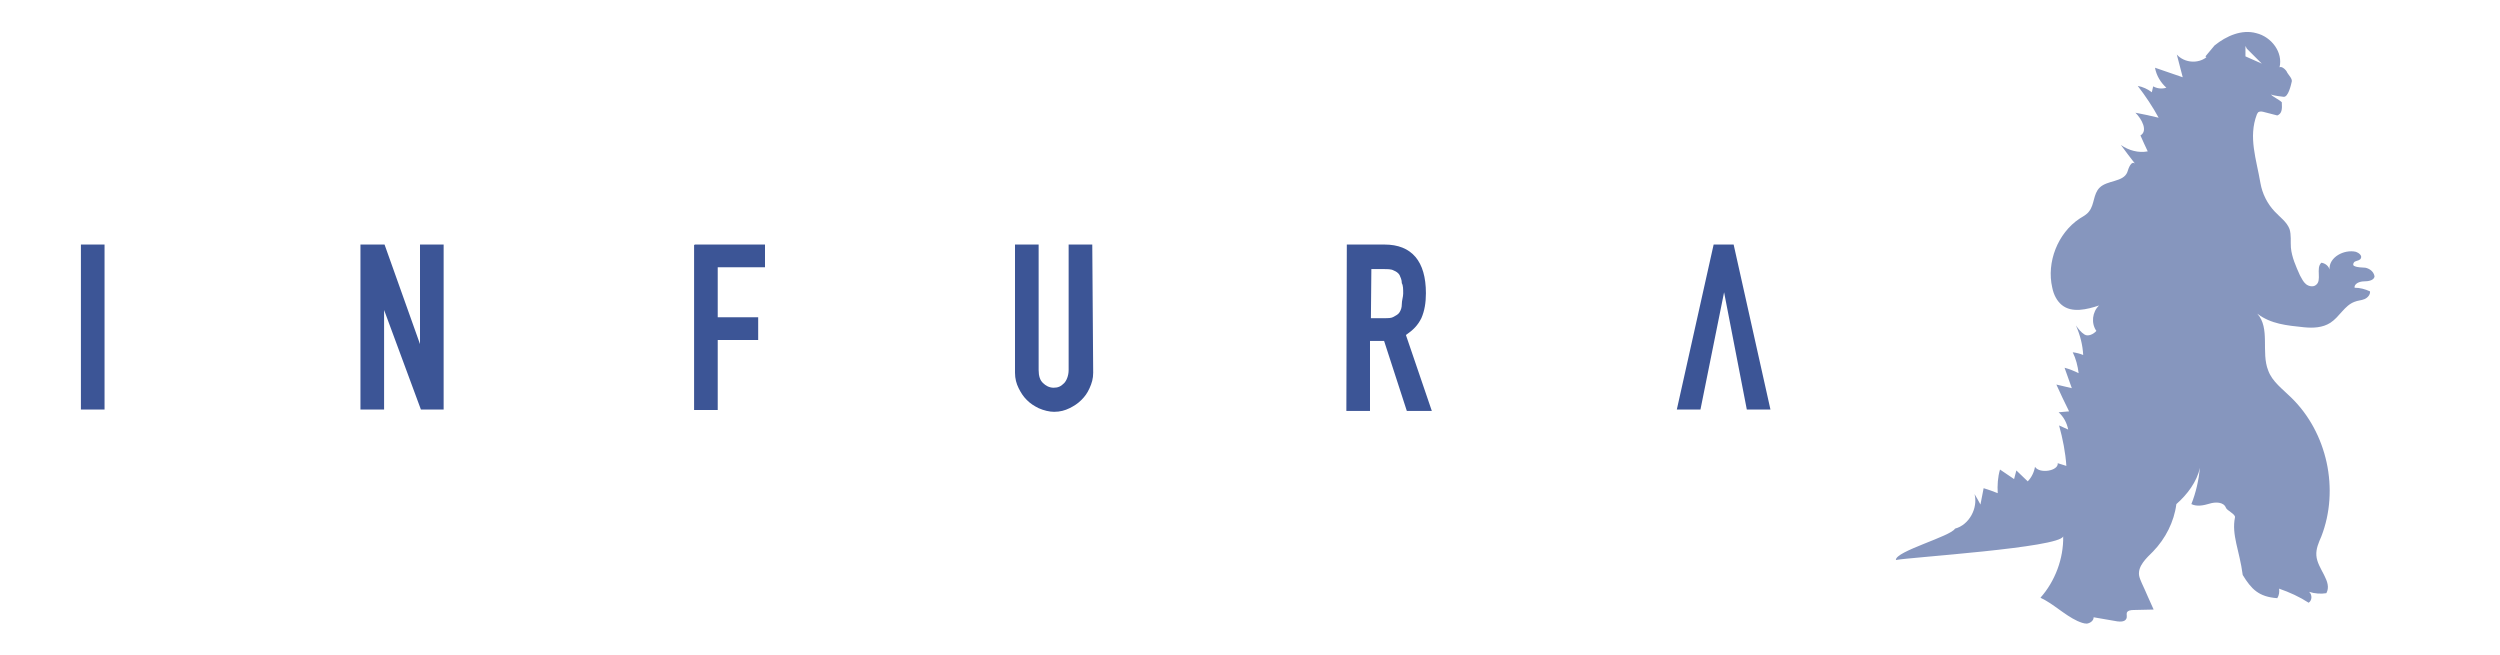
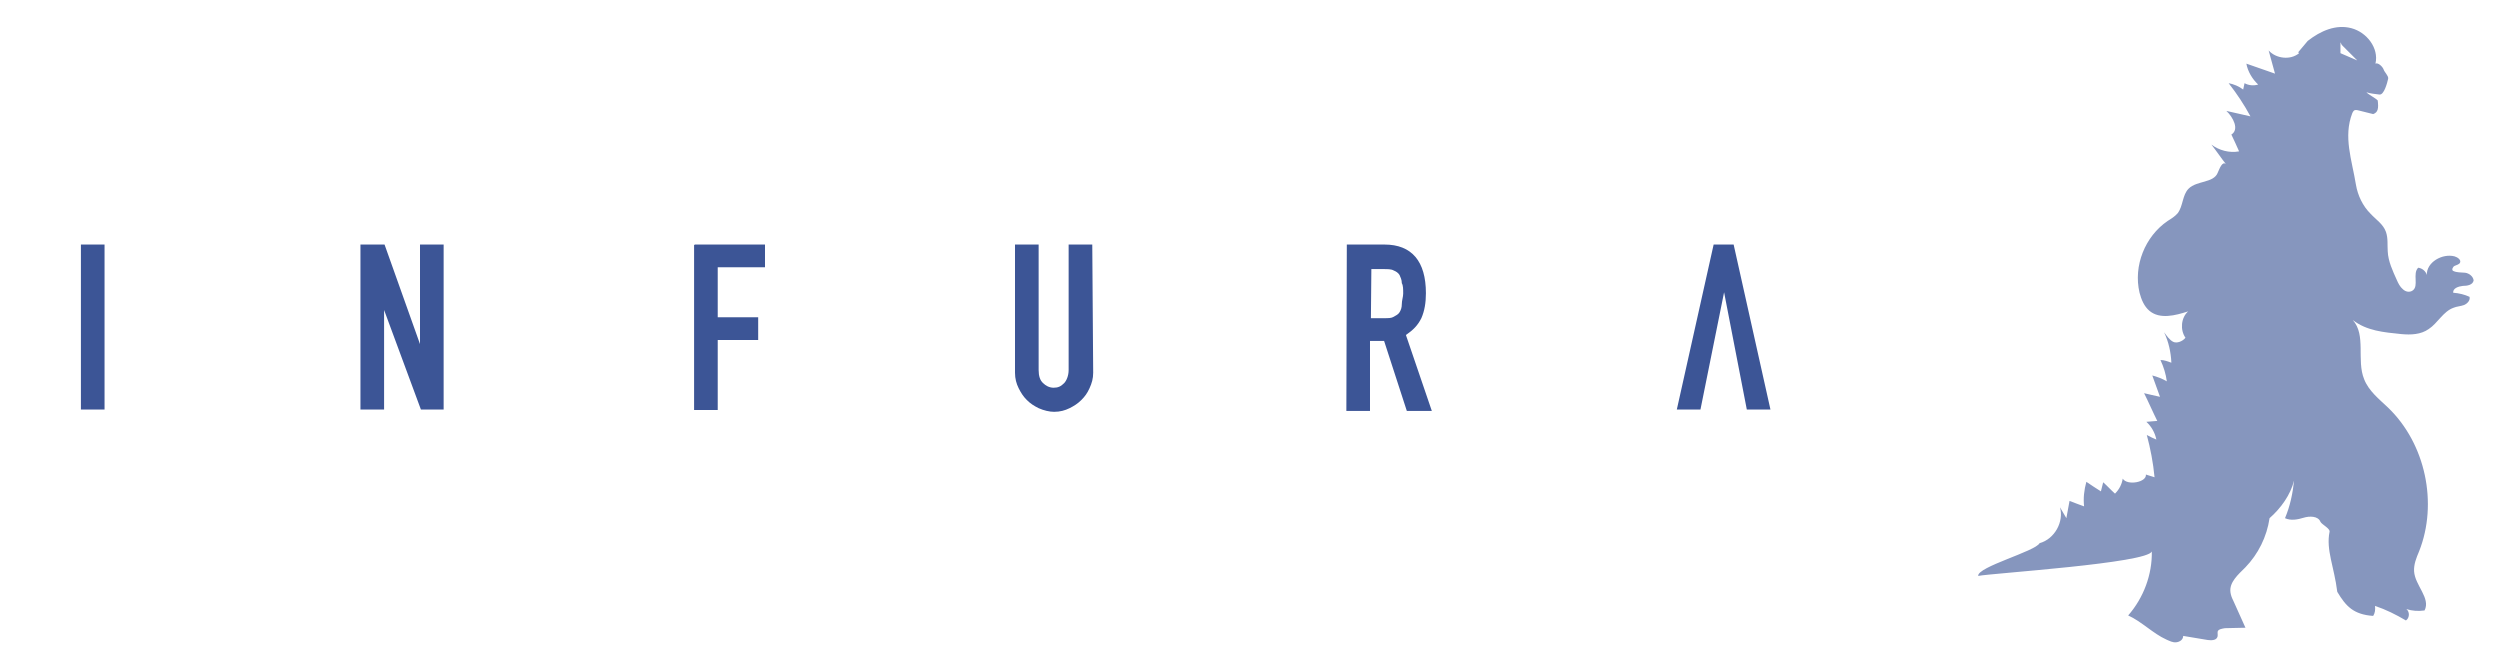
<svg xmlns="http://www.w3.org/2000/svg" id="Ebene_1" viewBox="0 0 550 144">
  <style>.st0{opacity:.62}.st0,.st1{fill:#3c5596}</style>
-   <path class="st0" d="M520.4 58.9c-.8-.1-1.7 0-2.5-.4-.4-.2-.1-.9.3-1 .4-.2 1-.2 1.2-.7.3-.6-.5-1.2-1.1-1.4-2.6-.6-6 1.2-5.8 3.9-.2-.8-1-1.4-1.8-1.5-1.3 1.2.2 3.9-1.2 4.9-.6.5-1.6.3-2.2-.2-.6-.5-.9-1.2-1.3-1.9-.9-2-1.8-4-2-6.1-.1-1.4.1-2.8-.3-4.1-.6-1.6-2.1-2.6-3.3-3.9-1.6-1.7-2.7-3.9-3.1-6.2-.9-5.3-2.7-10.1-.8-15.1.1-.2.2-.4.3-.5.3-.2.7-.2 1.1-.1 1 .3 2.1.5 3.1.8 1-.4 1.1-1.3 1-2.9-.6-.6-1.8-1.1-2.4-1.7.9.3 2.1.4 2.8.5 1 .1 1.6-2.5 1.8-3.4.1-.6-.7-1.4-1-1.9-.2-.6-1.2-1.5-1.7-1.2.8-3.3-1.8-6.7-5.1-7.5-3.2-.9-6.6.6-9.2 2.7l-2 2.4.2.2c-1.9 1.5-4.9 1.2-6.5-.6.4 1.7.9 3.3 1.3 5-2-.7-4-1.4-6.1-2.1.3 1.7 1.2 3.2 2.5 4.4-1 .3-2 .2-2.9-.3-.1.4-.2.9-.3 1.3-.9-.7-2-1.2-3.1-1.4 1.7 2.2 3.3 4.6 4.6 7-1.7-.4-3.4-.8-5.1-1.1 1.4 1.4 2.8 4 1.1 5 .5 1.2 1.1 2.4 1.6 3.5-2 .4-4.2-.2-5.9-1.4 1 1.4 2.1 2.8 3.1 4.1-.8-.7-1.4.9-1.7 1.9-.9 2.2-4.4 1.7-6.1 3.4-1.4 1.4-1.1 3.7-2.3 5.2-.5.7-1.3 1.1-2.1 1.6-4.8 3.2-7.3 9.6-6 15.2.3 1.5 1 2.9 2.1 3.8 2.2 1.8 5.5 1 8.2.1-1.5 1.4-1.8 3.9-.6 5.6-.6.7-1.8 1.3-2.6.8s-1.4-1.3-1.9-2c.9 2 1.5 4.3 1.6 6.5-.7-.3-1.5-.5-2.3-.6.7 1.4 1.1 3 1.3 4.6-1-.5-2-.9-3.1-1.2.5 1.5 1.1 3 1.6 4.5-1.1-.3-2.3-.5-3.4-.8.9 2 1.8 3.9 2.8 5.9-.8.1-1.5.1-2.3.2 1.1 1 1.8 2.3 2.1 3.8-.7-.3-1.3-.6-2-.9.8 2.9 1.4 5.9 1.6 8.9-.6-.2-1.2-.4-1.9-.6.2 1.7-4 2.4-5 .8-.2 1.2-.8 2.4-1.6 3.2-.8-.8-1.7-1.6-2.5-2.4-.2.6-.3 1.3-.5 1.9-1-.7-2.1-1.4-3.1-2.1-.5 1.7-.6 3.5-.5 5.2-1-.4-2.1-.8-3.1-1.1-.2 1.2-.5 2.4-.7 3.6-.4-.8-.9-1.6-1.3-2.3.8 3.1-1.2 6.8-4.3 7.6-.9 1.7-13.2 5-13 6.9 3-.6 36-2.7 36.8-5.2.1 4.9-1.8 9.9-5 13.5 2.8 1.3 5.3 3.8 8.1 5.1.7.3 1.4.6 2.1.6.7-.1 1.5-.6 1.5-1.4 1.7.3 3.5.6 5.2.9.7.1 1.7.1 2-.6.2-.4 0-.9.1-1.3.2-.5.9-.6 1.5-.6 1.5 0 2.9-.1 4.4-.1-.9-1.9-1.7-3.9-2.6-5.8-.2-.5-.5-1.1-.6-1.7-.3-2.1 1.6-3.8 3.1-5.3 2.7-2.8 4.6-6.5 5.1-10.4 2.4-2.1 4.5-4.9 5.2-8-.3 2.8-.9 5.5-1.9 8 1.2.6 2.7.3 4-.1 1.3-.4 3.1-.4 3.6.9.2.6 2.1 1.4 2 2.1-.8 3.9 1 7.3 1.7 12.7 1.9 3.1 3.5 4.8 7.6 5.1.4-.6.5-1.4.4-2.1 2.3.8 4.5 1.8 6.5 3.1.8-.5.8-1.8.1-2.4 1.2.4 2.6.5 3.8.3 1.4-2.6-2-5.3-2.2-8.3-.1-1.5.5-2.8 1.1-4.2 4-10.3 1.3-22.8-6.6-30.5-1.9-1.9-4.2-3.5-5.1-6-1.6-4 .5-9.3-2.4-12.5 3 2.3 6.5 2.6 10.3 3 2 .2 4.1.1 5.8-1 2-1.3 3.1-3.8 5.3-4.6.7-.3 1.5-.3 2.2-.6.7-.3 1.3-1 1.2-1.7-1.1-.5-2.2-.8-3.4-.8-.1-.9 1.1-1.4 2.1-1.4.9 0 2.2-.2 2.3-1.1-.2-1.1-1.1-1.7-2-1.9zM494 12.4v-2.3l.3.6 3.3 3.3-3.6-1.6z" />
+   <path class="st0" d="M542.3 60c-.9-.1-1.8 0-2.6-.4-.4-.2-.1-.9.3-1.1s1-.3 1.2-.7c.3-.6-.5-1.2-1.2-1.4-2.7-.7-6.2 1.3-6.1 4.1-.2-.8-1-1.5-1.9-1.6-1.3 1.3.2 4-1.2 5-.7.5-1.6.3-2.2-.3-.6-.5-1-1.3-1.3-2-.9-2-1.9-4.1-2-6.3-.1-1.4.1-2.9-.4-4.3-.6-1.7-2.2-2.7-3.4-4-1.7-1.7-2.8-4-3.2-6.4-.9-5.5-2.8-10.5-.8-15.7.1-.2.2-.4.3-.5.3-.3.7-.2 1.1-.1 1.1.3 2.1.5 3.2.8 1.1-.4 1.2-1.3 1-3-.6-.6-1.9-1.2-2.5-1.8.9.3 2.1.4 2.9.5 1 .1 1.7-2.6 1.9-3.5.1-.6-.8-1.4-1-2-.2-.6-1.2-1.6-1.8-1.3.8-3.4-1.9-6.9-5.3-7.8-3.4-.9-6.8.6-9.6 2.8l-2.1 2.5.2.2c-1.9 1.6-5.1 1.2-6.7-.6.5 1.7.9 3.4 1.4 5.1-2.1-.7-4.2-1.5-6.3-2.2.3 1.7 1.3 3.4 2.6 4.6-1 .3-2.1.2-3-.3-.1.5-.2.9-.3 1.4-.9-.7-2.1-1.2-3.2-1.4 1.8 2.3 3.4 4.7 4.8 7.3-1.8-.4-3.5-.8-5.3-1.2 1.5 1.4 2.9 4.1 1.1 5.2.6 1.2 1.1 2.4 1.7 3.7-2.1.4-4.4-.2-6.1-1.5 1.1 1.4 2.1 2.9 3.2 4.3-.8-.7-1.4 1-1.8 1.9-.9 2.3-4.6 1.7-6.4 3.5-1.4 1.4-1.2 3.8-2.4 5.4-.6.7-1.4 1.2-2.2 1.7-5 3.4-7.6 9.9-6.2 15.8.4 1.5 1 3 2.2 4 2.3 1.9 5.7 1 8.5.1-1.6 1.4-1.8 4.1-.6 5.8-.6.8-1.9 1.3-2.7.9s-1.4-1.3-2-2.1c1 2.1 1.5 4.4 1.6 6.7-.8-.3-1.6-.6-2.4-.6.7 1.5 1.2 3.1 1.4 4.7-1-.6-2.1-1-3.2-1.3.6 1.6 1.1 3.1 1.7 4.7-1.2-.3-2.4-.5-3.5-.8 1 2 1.9 4.1 2.9 6.1-.8.1-1.6.1-2.4.2 1.1 1 1.9 2.4 2.2 3.9-.7-.3-1.4-.6-2.1-1 .8 3 1.4 6.1 1.7 9.3-.6-.2-1.3-.4-1.9-.6.2 1.7-4.1 2.5-5.1.9-.2 1.3-.8 2.4-1.7 3.3-.9-.8-1.7-1.7-2.6-2.5-.2.7-.3 1.3-.5 2-1.1-.7-2.2-1.4-3.2-2.1-.5 1.8-.7 3.6-.5 5.4-1.1-.4-2.2-.8-3.2-1.2-.2 1.3-.5 2.5-.7 3.8-.5-.8-.9-1.6-1.4-2.4.9 3.2-1.2 7-4.5 7.9-.9 1.8-13.7 5.2-13.5 7.2 3.1-.6 37.4-2.8 38.2-5.4.1 5.1-1.8 10.2-5.2 14.1 2.9 1.3 5.5 4 8.4 5.3.7.3 1.4.7 2.2.6.8-.1 1.5-.6 1.5-1.4l5.4.9c.8.1 1.8.1 2.1-.6.2-.4 0-.9.1-1.3.2-.5 1-.6 1.6-.7 1.5 0 3-.1 4.5-.1l-2.7-6c-.3-.6-.5-1.1-.6-1.8-.3-2.2 1.7-3.9 3.3-5.5 2.8-2.9 4.7-6.7 5.3-10.8 2.5-2.2 4.6-5.1 5.4-8.3-.3 2.9-.9 5.7-2 8.3 1.3.6 2.8.3 4.1-.1 1.3-.4 3.2-.4 3.7.9.3.6 2.2 1.5 2 2.2-.8 4 1 7.6 1.7 13.2 1.9 3.2 3.6 5 7.9 5.3.4-.6.5-1.4.4-2.2 2.4.8 4.6 1.9 6.8 3.2.8-.5.9-1.9.1-2.5 1.3.4 2.6.5 4 .3 1.4-2.7-2.1-5.5-2.3-8.6-.1-1.5.5-3 1.1-4.4 4.2-10.6 1.4-23.7-6.8-31.6-2-1.9-4.3-3.7-5.3-6.3-1.7-4.2.5-9.7-2.5-13 3.1 2.4 6.8 2.7 10.7 3.1 2.1.2 4.3.1 6-1.1 2-1.3 3.2-3.9 5.5-4.7.7-.3 1.5-.3 2.3-.6.7-.3 1.4-1 1.2-1.8-1.1-.5-2.3-.8-3.6-.9-.1-1 1.2-1.4 2.1-1.5 1 0 2.2-.2 2.4-1.2-.1-.9-1-1.6-1.9-1.7zm-27.4-48.3V9.3l.3.6 3.4 3.4-3.7-1.6z" />
  <path class="st1" d="M17.8 53.8H23v36.3h-5.2V53.8zm61.8 0h5l7.8 21.9V53.8h5.2v36.3h-5l-8.1-21.9v21.9h-5.2V53.8h.3zm73.3 0h15.4v5h-10.4v11h8.9v5h-8.9v15.4h-5.2V53.9l.2-.1zM240.5 82c0 1.3-.3 2.3-.8 3.4s-1 1.8-1.8 2.6-1.6 1.3-2.6 1.8-2.1.8-3.4.8c-1 0-2.3-.3-3.4-.8-1-.5-1.8-1-2.6-1.8s-1.3-1.6-1.8-2.6-.8-2.1-.8-3.4V53.8h5.2v27.6c0 1.3.3 2.3 1 2.9.5.5 1.3 1 2.3 1s1.6-.3 2.3-1c.5-.5 1-1.6 1-2.9V53.8h5.2l.2 28.2zm55.8-28.2h8.3c6 0 9.1 3.7 9.1 10.7 0 2.1-.3 3.9-1 5.5-.8 1.6-1.8 2.6-3.4 3.7l5.7 16.7h-5.5l-5-15.4h-3.1v15.4h-5.2l.1-36.6zm5.3 16.2h2.9c1 0 1.6 0 2.1-.3s1-.5 1.3-1 .5-1 .5-1.8.3-1.6.3-2.3c0-1 0-1.8-.3-2.3 0-.8-.3-1.3-.5-1.8-.3-.5-.8-.8-1.3-1-.5-.3-1.3-.3-2.3-.3h-2.6l-.1 10.8zm77.7-5.7l-5.2 25.8h-5.2l8.1-36.3h4.4l8.1 36.3h-5.2l-5-25.8z" />
</svg>
